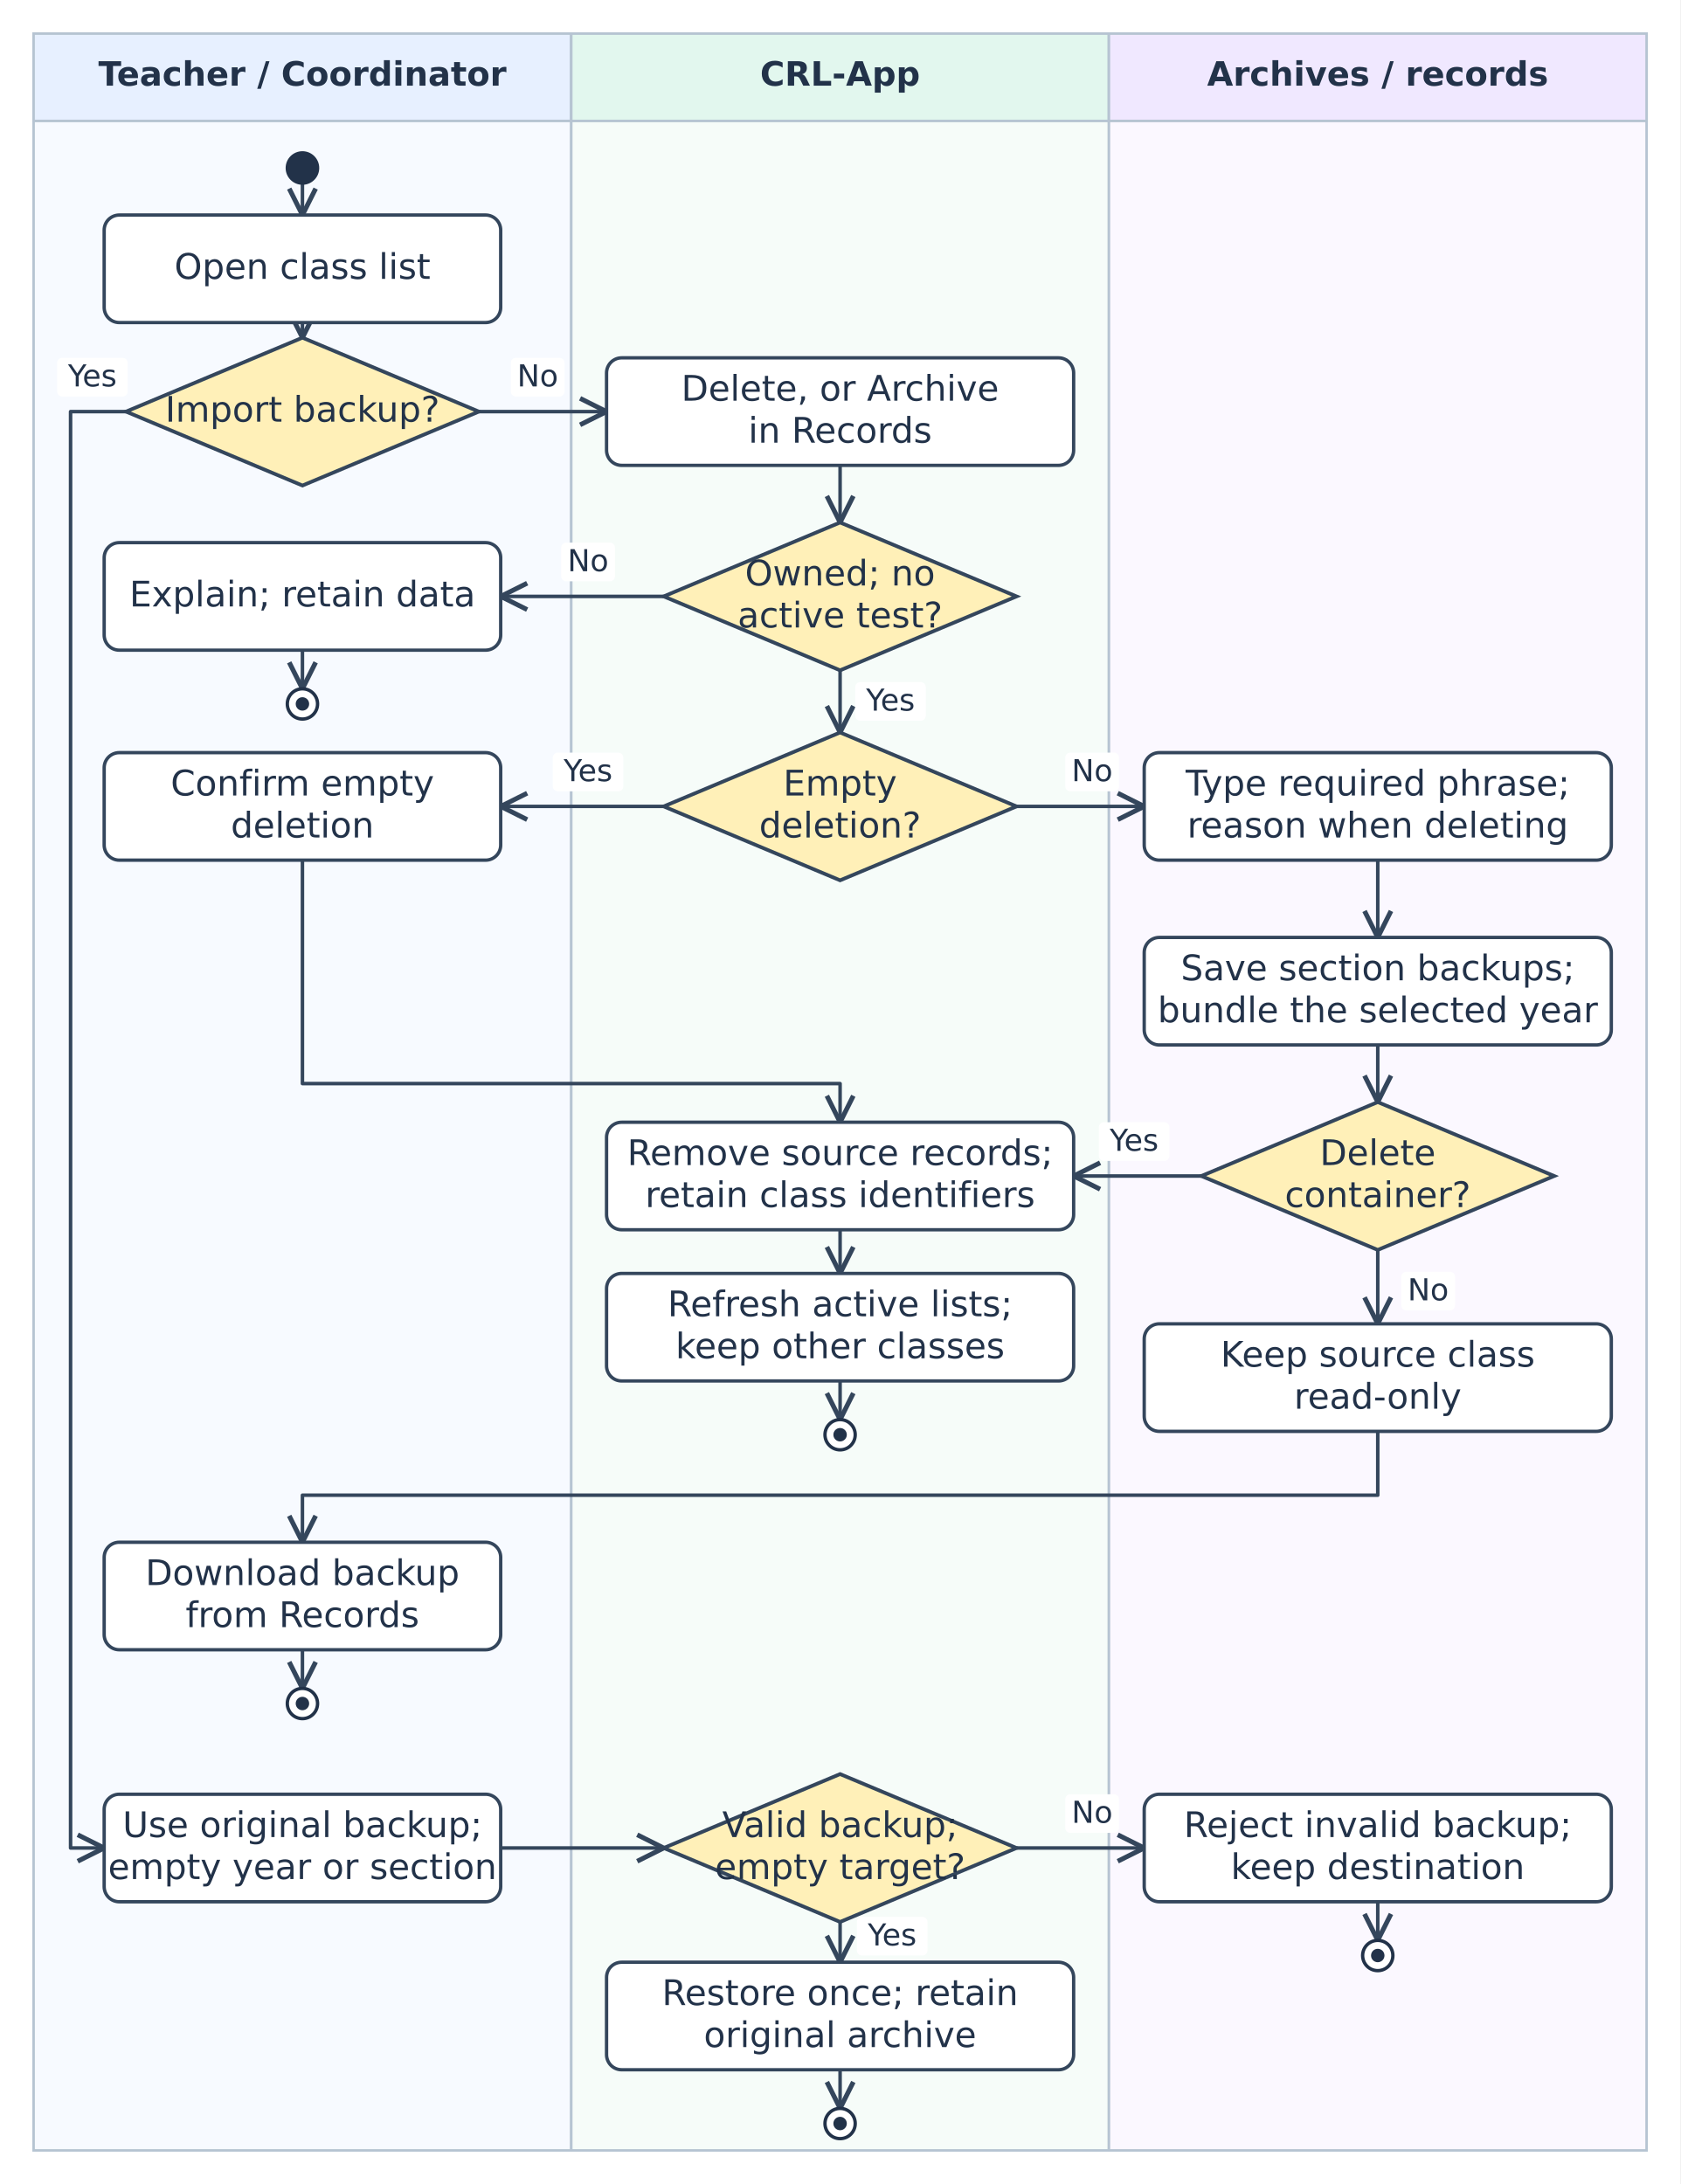
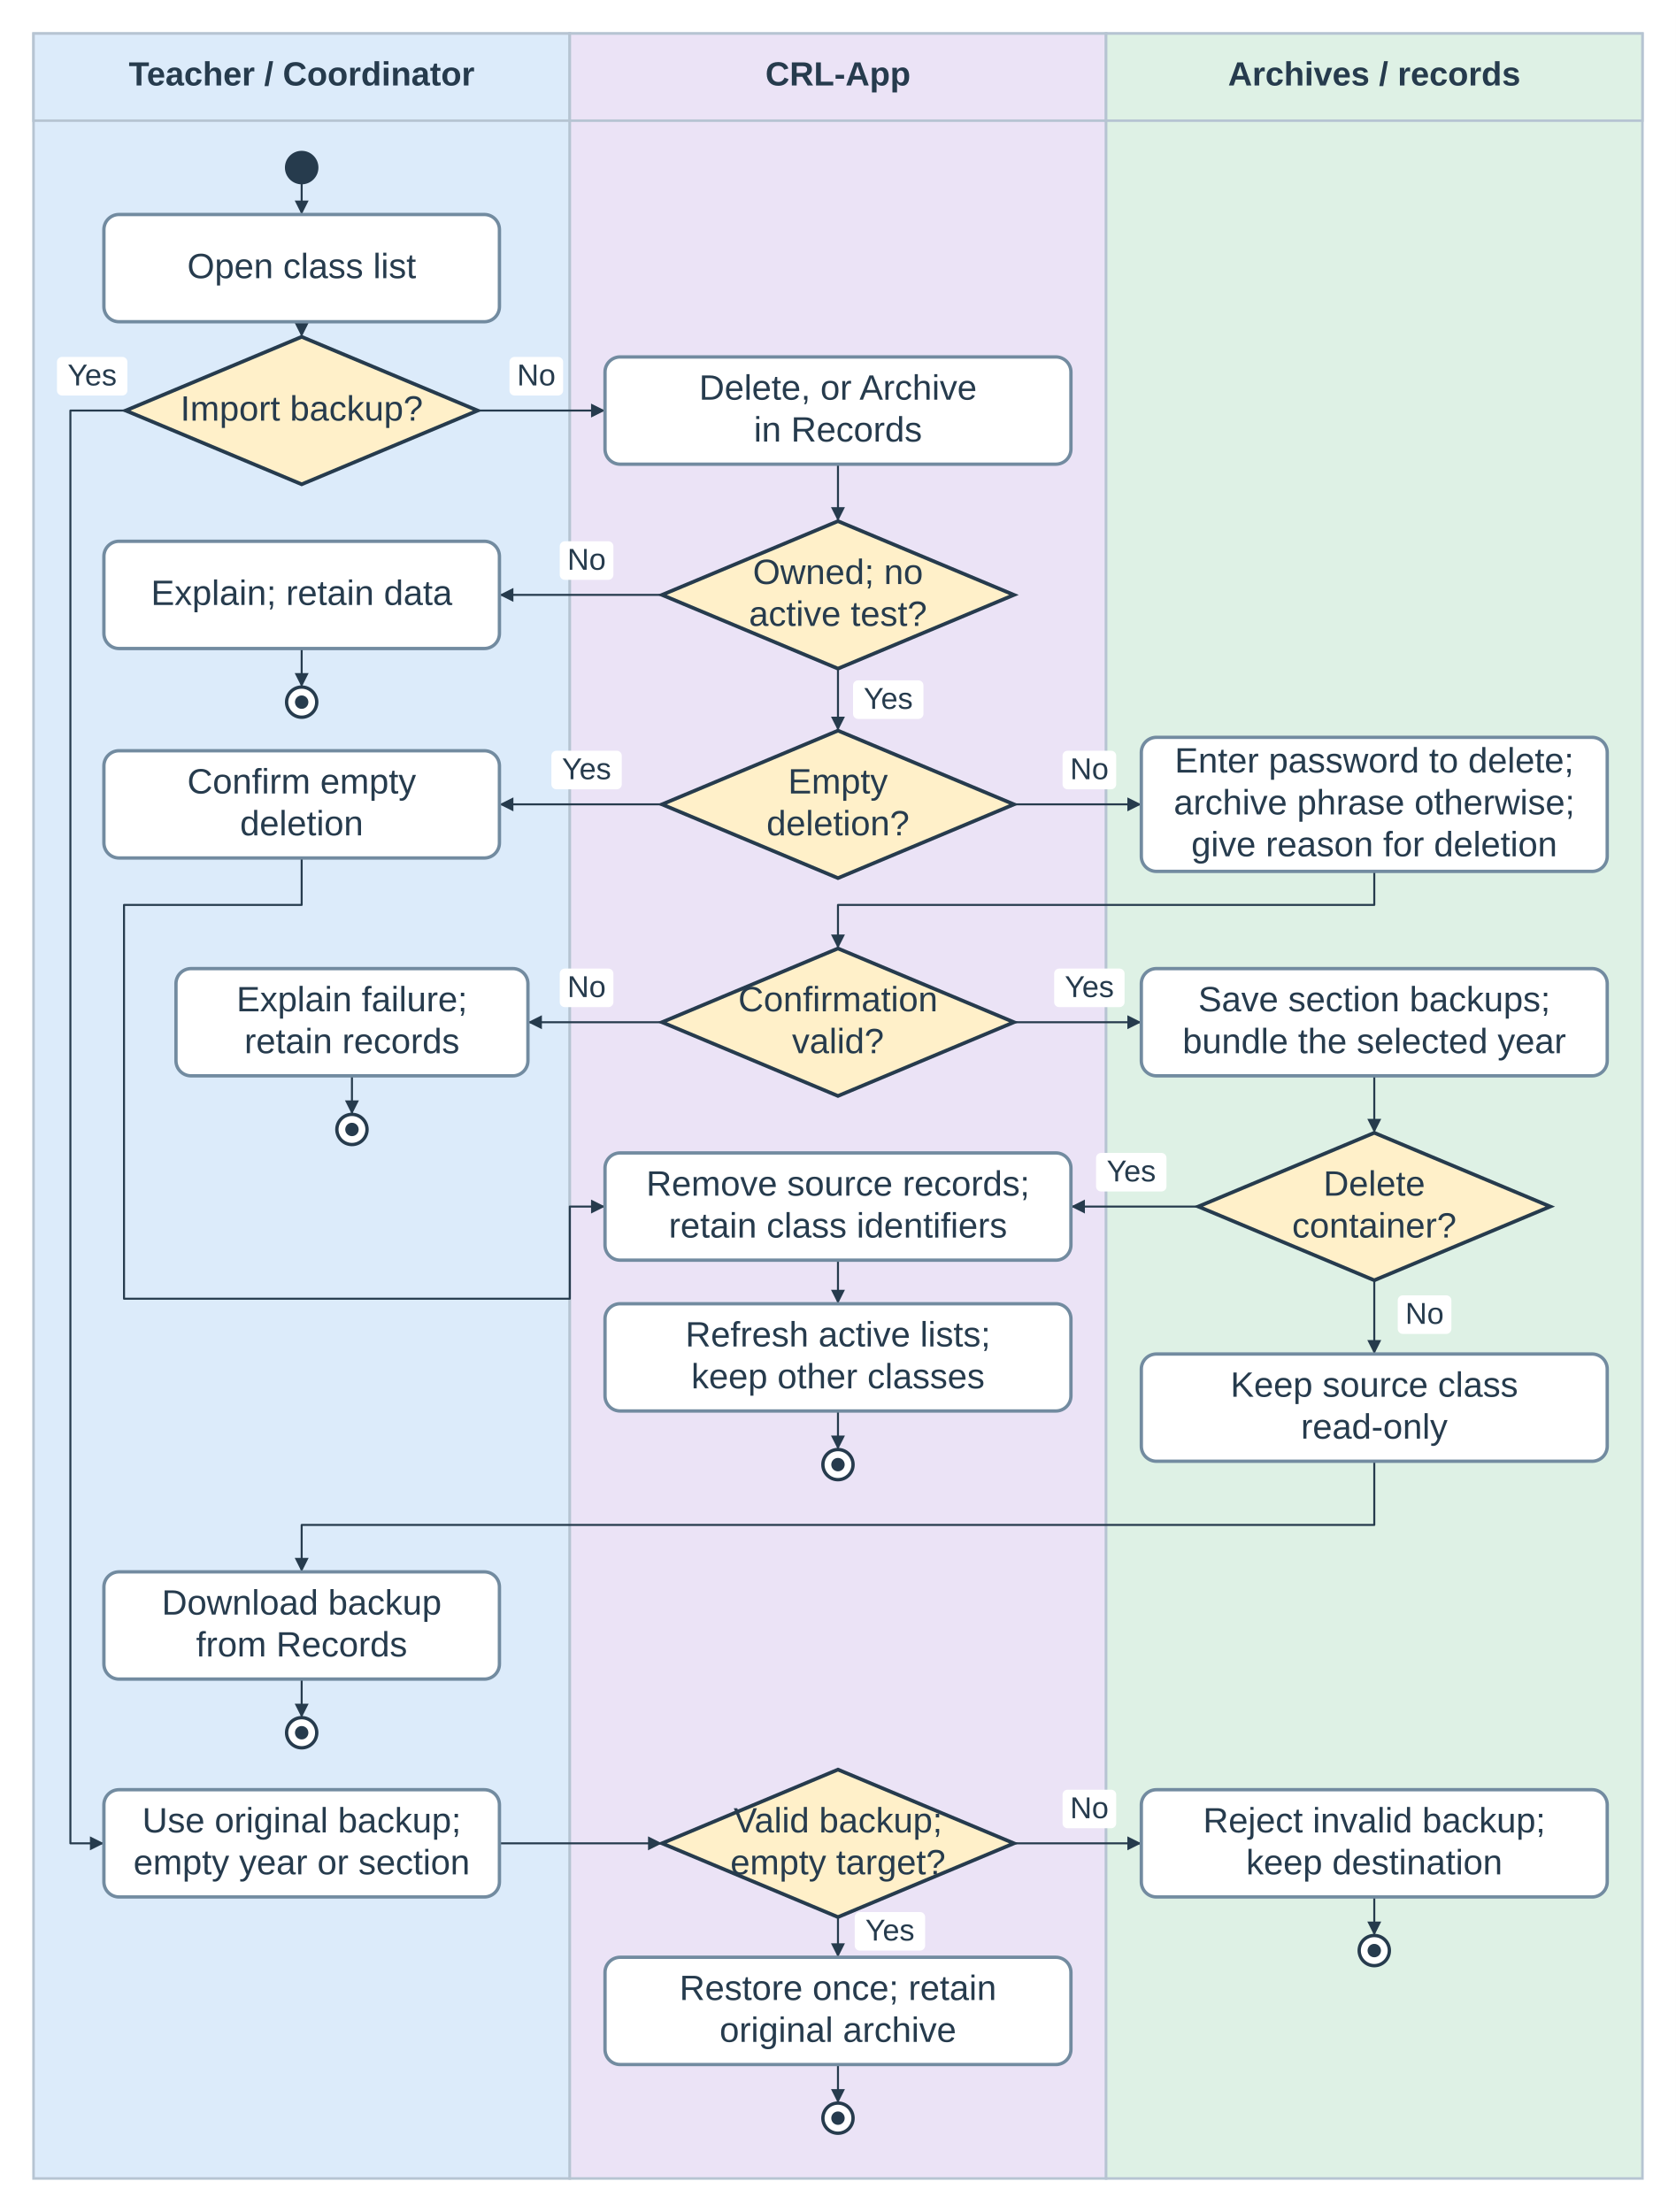
- <svg xmlns="http://www.w3.org/2000/svg" width="1000" height="1300" viewBox="0 0 1000 1300">
+ <svg xmlns="http://www.w3.org/2000/svg" width="1000" height="1320" viewBox="0 0 1000 1320">
  <rect width="100%" height="100%" fill="white" />
  <defs>
-     <marker id="arrow" viewBox="0 0 12 12" refX="11" refY="6" markerWidth="9" markerHeight="9" orient="auto-start-reverse">
-       <path d="M1,1 L11,6 L1,11" fill="none" stroke="#34465c" stroke-width="1.8" />
+     <marker id="arrow" viewBox="0 0 12 12" refX="11" refY="6" markerWidth="10" markerHeight="10" markerUnits="userSpaceOnUse" orient="auto-start-reverse">
+       <path d="M1,1 L11,6 L1,11 Z" fill="#263b4d" />
    </marker>
  </defs>
-   <rect x="20.0" y="20" width="320.0" height="1260" rx="0" fill="#f7faff" stroke="#b6c4d2" stroke-width="1.5" />
-   <rect x="20.0" y="20" width="320.0" height="52" rx="0" fill="#e7f0ff" stroke="#b6c4d2" stroke-width="1.5" />
-   <rect x="340.0" y="20" width="320.0" height="1260" rx="0" fill="#f6fcf9" stroke="#b6c4d2" stroke-width="1.5" />
-   <rect x="340.0" y="20" width="320.0" height="52" rx="0" fill="#e2f7ee" stroke="#b6c4d2" stroke-width="1.5" />
-   <rect x="660.0" y="20" width="320.0" height="1260" rx="0" fill="#fbf8ff" stroke="#b6c4d2" stroke-width="1.5" />
-   <rect x="660.0" y="20" width="320.0" height="52" rx="0" fill="#f0e8ff" stroke="#b6c4d2" stroke-width="1.5" />
-   <polyline points="180.0,109.0 180.0,128.0" fill="none" stroke="#34465c" stroke-width="2.1" stroke-linejoin="round" marker-end="url(#arrow)" />
-   <polyline points="180.0,192.0 180.0,201.0" fill="none" stroke="#34465c" stroke-width="2.1" stroke-linejoin="round" marker-end="url(#arrow)" />
-   <polyline points="285.0,245.0 361.0,245.0" fill="none" stroke="#34465c" stroke-width="2.1" stroke-linejoin="round" marker-end="url(#arrow)" />
-   <polyline points="500.0,277.0 500.0,311.0" fill="none" stroke="#34465c" stroke-width="2.1" stroke-linejoin="round" marker-end="url(#arrow)" />
-   <polyline points="395.0,355.0 298.0,355.0" fill="none" stroke="#34465c" stroke-width="2.1" stroke-linejoin="round" marker-end="url(#arrow)" />
-   <polyline points="180.0,387.0 180.0,410.0" fill="none" stroke="#34465c" stroke-width="2.1" stroke-linejoin="round" marker-end="url(#arrow)" />
-   <polyline points="500.0,399.0 500.0,436.0" fill="none" stroke="#34465c" stroke-width="2.1" stroke-linejoin="round" marker-end="url(#arrow)" />
-   <polyline points="395.0,480.0 298.0,480.0" fill="none" stroke="#34465c" stroke-width="2.1" stroke-linejoin="round" marker-end="url(#arrow)" />
-   <polyline points="180.0,512.0 180,645 500,645 500.0,668.0" fill="none" stroke="#34465c" stroke-width="2.1" stroke-linejoin="round" marker-end="url(#arrow)" />
-   <polyline points="605.0,480.0 681.0,480.0" fill="none" stroke="#34465c" stroke-width="2.1" stroke-linejoin="round" marker-end="url(#arrow)" />
-   <polyline points="820.0,512.0 820.0,558.0" fill="none" stroke="#34465c" stroke-width="2.1" stroke-linejoin="round" marker-end="url(#arrow)" />
-   <polyline points="820.0,622.0 820.0,656.0" fill="none" stroke="#34465c" stroke-width="2.1" stroke-linejoin="round" marker-end="url(#arrow)" />
-   <polyline points="715.0,700.0 639.0,700.0" fill="none" stroke="#34465c" stroke-width="2.1" stroke-linejoin="round" marker-end="url(#arrow)" />
-   <polyline points="500.0,732.0 500.0,758.0" fill="none" stroke="#34465c" stroke-width="2.1" stroke-linejoin="round" marker-end="url(#arrow)" />
-   <polyline points="500.0,822.0 500.0,845.0" fill="none" stroke="#34465c" stroke-width="2.1" stroke-linejoin="round" marker-end="url(#arrow)" />
-   <polyline points="820.0,744.0 820.0,788.0" fill="none" stroke="#34465c" stroke-width="2.1" stroke-linejoin="round" marker-end="url(#arrow)" />
-   <polyline points="820.0,852.0 820,890 180,890 180.0,918.0" fill="none" stroke="#34465c" stroke-width="2.1" stroke-linejoin="round" marker-end="url(#arrow)" />
-   <polyline points="180.0,982.0 180.0,1005.0" fill="none" stroke="#34465c" stroke-width="2.1" stroke-linejoin="round" marker-end="url(#arrow)" />
-   <polyline points="75.0,245.0 42,245 42,1100 62.0,1100.0" fill="none" stroke="#34465c" stroke-width="2.1" stroke-linejoin="round" marker-end="url(#arrow)" />
-   <polyline points="298.0,1100.0 395.0,1100.0" fill="none" stroke="#34465c" stroke-width="2.1" stroke-linejoin="round" marker-end="url(#arrow)" />
-   <polyline points="605.0,1100.0 681.0,1100.0" fill="none" stroke="#34465c" stroke-width="2.1" stroke-linejoin="round" marker-end="url(#arrow)" />
-   <polyline points="820.0,1132.0 820.0,1155.0" fill="none" stroke="#34465c" stroke-width="2.1" stroke-linejoin="round" marker-end="url(#arrow)" />
-   <polyline points="500.0,1144.0 500.0,1168.0" fill="none" stroke="#34465c" stroke-width="2.1" stroke-linejoin="round" marker-end="url(#arrow)" />
-   <polyline points="500.0,1232.0 500.0,1255.0" fill="none" stroke="#34465c" stroke-width="2.1" stroke-linejoin="round" marker-end="url(#arrow)" />
-   <text x="180.0" y="51.0" text-anchor="middle" font-family="DejaVu Sans,Arial,sans-serif" font-size="20" fill="#223249" font-weight="bold">Teacher / Coordinator</text>
-   <text x="500.0" y="51.0" text-anchor="middle" font-family="DejaVu Sans,Arial,sans-serif" font-size="20" fill="#223249" font-weight="bold">CRL-App</text>
-   <text x="820.0" y="51.0" text-anchor="middle" font-family="DejaVu Sans,Arial,sans-serif" font-size="20" fill="#223249" font-weight="bold">Archives / records</text>
-   <circle cx="180" cy="100" r="9.0" fill="#223249" stroke="#223249" stroke-width="2" />
-   <rect x="62.0" y="128.0" width="236" height="64" rx="9" fill="white" stroke="#34465c" stroke-width="2" />
-   <text x="180" y="166.0" text-anchor="middle" font-family="DejaVu Sans,Arial,sans-serif" font-size="21" fill="#223249">Open class list</text>
-   <polygon points="180,201.0 285.0,245 180,289.0 75.0,245" fill="#fff0b8" stroke="#34465c" stroke-width="2.2" />
-   <text x="180" y="251.0" text-anchor="middle" font-family="DejaVu Sans,Arial,sans-serif" font-size="21" fill="#223249">Import backup?</text>
-   <rect x="361.0" y="213.0" width="278" height="64" rx="9" fill="white" stroke="#34465c" stroke-width="2" />
-   <text x="500" y="238.5" text-anchor="middle" font-family="DejaVu Sans,Arial,sans-serif" font-size="21" fill="#223249">Delete, or Archive</text>
-   <text x="500" y="263.5" text-anchor="middle" font-family="DejaVu Sans,Arial,sans-serif" font-size="21" fill="#223249">in Records</text>
-   <polygon points="500,311.0 605.0,355 500,399.0 395.0,355" fill="#fff0b8" stroke="#34465c" stroke-width="2.2" />
-   <text x="500" y="348.5" text-anchor="middle" font-family="DejaVu Sans,Arial,sans-serif" font-size="21" fill="#223249">Owned; no</text>
-   <text x="500" y="373.5" text-anchor="middle" font-family="DejaVu Sans,Arial,sans-serif" font-size="21" fill="#223249">active test?</text>
-   <rect x="62.0" y="323.0" width="236" height="64" rx="9" fill="white" stroke="#34465c" stroke-width="2" />
-   <text x="180" y="361.0" text-anchor="middle" font-family="DejaVu Sans,Arial,sans-serif" font-size="21" fill="#223249">Explain; retain data</text>
-   <circle cx="180" cy="419" r="9.0" fill="white" stroke="#223249" stroke-width="2" />
-   <circle cx="180" cy="419" r="4.0" fill="#223249" />
-   <polygon points="500,436.0 605.0,480 500,524.0 395.0,480" fill="#fff0b8" stroke="#34465c" stroke-width="2.2" />
-   <text x="500" y="473.5" text-anchor="middle" font-family="DejaVu Sans,Arial,sans-serif" font-size="21" fill="#223249">Empty</text>
-   <text x="500" y="498.5" text-anchor="middle" font-family="DejaVu Sans,Arial,sans-serif" font-size="21" fill="#223249">deletion?</text>
-   <rect x="62.0" y="448.0" width="236" height="64" rx="9" fill="white" stroke="#34465c" stroke-width="2" />
-   <text x="180" y="473.5" text-anchor="middle" font-family="DejaVu Sans,Arial,sans-serif" font-size="21" fill="#223249">Confirm empty</text>
-   <text x="180" y="498.5" text-anchor="middle" font-family="DejaVu Sans,Arial,sans-serif" font-size="21" fill="#223249">deletion</text>
-   <rect x="681.0" y="448.0" width="278" height="64" rx="9" fill="white" stroke="#34465c" stroke-width="2" />
-   <text x="820" y="473.5" text-anchor="middle" font-family="DejaVu Sans,Arial,sans-serif" font-size="21" fill="#223249">Type required phrase;</text>
-   <text x="820" y="498.5" text-anchor="middle" font-family="DejaVu Sans,Arial,sans-serif" font-size="21" fill="#223249">reason when deleting</text>
-   <rect x="681.0" y="558.0" width="278" height="64" rx="9" fill="white" stroke="#34465c" stroke-width="2" />
-   <text x="820" y="583.5" text-anchor="middle" font-family="DejaVu Sans,Arial,sans-serif" font-size="21" fill="#223249">Save section backups;</text>
-   <text x="820" y="608.5" text-anchor="middle" font-family="DejaVu Sans,Arial,sans-serif" font-size="21" fill="#223249">bundle the selected year</text>
-   <polygon points="820,656.0 925.0,700 820,744.0 715.0,700" fill="#fff0b8" stroke="#34465c" stroke-width="2.2" />
-   <text x="820" y="693.5" text-anchor="middle" font-family="DejaVu Sans,Arial,sans-serif" font-size="21" fill="#223249">Delete</text>
-   <text x="820" y="718.5" text-anchor="middle" font-family="DejaVu Sans,Arial,sans-serif" font-size="21" fill="#223249">container?</text>
-   <rect x="361.0" y="668.0" width="278" height="64" rx="9" fill="white" stroke="#34465c" stroke-width="2" />
-   <text x="500" y="693.5" text-anchor="middle" font-family="DejaVu Sans,Arial,sans-serif" font-size="21" fill="#223249">Remove source records;</text>
-   <text x="500" y="718.5" text-anchor="middle" font-family="DejaVu Sans,Arial,sans-serif" font-size="21" fill="#223249">retain class identifiers</text>
-   <rect x="361.0" y="758.0" width="278" height="64" rx="9" fill="white" stroke="#34465c" stroke-width="2" />
-   <text x="500" y="783.5" text-anchor="middle" font-family="DejaVu Sans,Arial,sans-serif" font-size="21" fill="#223249">Refresh active lists;</text>
-   <text x="500" y="808.5" text-anchor="middle" font-family="DejaVu Sans,Arial,sans-serif" font-size="21" fill="#223249">keep other classes</text>
-   <circle cx="500" cy="854" r="9.0" fill="white" stroke="#223249" stroke-width="2" />
-   <circle cx="500" cy="854" r="4.0" fill="#223249" />
-   <rect x="681.0" y="788.0" width="278" height="64" rx="9" fill="white" stroke="#34465c" stroke-width="2" />
-   <text x="820" y="813.5" text-anchor="middle" font-family="DejaVu Sans,Arial,sans-serif" font-size="21" fill="#223249">Keep source class</text>
-   <text x="820" y="838.5" text-anchor="middle" font-family="DejaVu Sans,Arial,sans-serif" font-size="21" fill="#223249">read-only</text>
-   <rect x="62.0" y="918.0" width="236" height="64" rx="9" fill="white" stroke="#34465c" stroke-width="2" />
-   <text x="180" y="943.5" text-anchor="middle" font-family="DejaVu Sans,Arial,sans-serif" font-size="21" fill="#223249">Download backup</text>
-   <text x="180" y="968.5" text-anchor="middle" font-family="DejaVu Sans,Arial,sans-serif" font-size="21" fill="#223249">from Records</text>
-   <circle cx="180" cy="1014" r="9.0" fill="white" stroke="#223249" stroke-width="2" />
-   <circle cx="180" cy="1014" r="4.0" fill="#223249" />
-   <rect x="62.0" y="1068.0" width="236" height="64" rx="9" fill="white" stroke="#34465c" stroke-width="2" />
-   <text x="180" y="1093.5" text-anchor="middle" font-family="DejaVu Sans,Arial,sans-serif" font-size="21" fill="#223249">Use original backup;</text>
-   <text x="180" y="1118.5" text-anchor="middle" font-family="DejaVu Sans,Arial,sans-serif" font-size="21" fill="#223249">empty year or section</text>
-   <polygon points="500,1056.0 605.0,1100 500,1144.0 395.0,1100" fill="#fff0b8" stroke="#34465c" stroke-width="2.2" />
-   <text x="500" y="1093.5" text-anchor="middle" font-family="DejaVu Sans,Arial,sans-serif" font-size="21" fill="#223249">Valid backup;</text>
-   <text x="500" y="1118.5" text-anchor="middle" font-family="DejaVu Sans,Arial,sans-serif" font-size="21" fill="#223249">empty target?</text>
-   <rect x="681.0" y="1068.0" width="278" height="64" rx="9" fill="white" stroke="#34465c" stroke-width="2" />
-   <text x="820" y="1093.5" text-anchor="middle" font-family="DejaVu Sans,Arial,sans-serif" font-size="21" fill="#223249">Reject invalid backup;</text>
-   <text x="820" y="1118.5" text-anchor="middle" font-family="DejaVu Sans,Arial,sans-serif" font-size="21" fill="#223249">keep destination</text>
-   <circle cx="820" cy="1164" r="9.0" fill="white" stroke="#223249" stroke-width="2" />
-   <circle cx="820" cy="1164" r="4.0" fill="#223249" />
-   <rect x="361.0" y="1168.0" width="278" height="64" rx="9" fill="white" stroke="#34465c" stroke-width="2" />
-   <text x="500" y="1193.5" text-anchor="middle" font-family="DejaVu Sans,Arial,sans-serif" font-size="21" fill="#223249">Restore once; retain</text>
-   <text x="500" y="1218.5" text-anchor="middle" font-family="DejaVu Sans,Arial,sans-serif" font-size="21" fill="#223249">original archive</text>
-   <circle cx="500" cy="1264" r="9.0" fill="white" stroke="#223249" stroke-width="2" />
-   <circle cx="500" cy="1264" r="4.0" fill="#223249" />
+   <rect x="20.0" y="20" width="320.0" height="1280" rx="0" fill="#dcebfa" stroke="#b6c4d2" stroke-width="1.5" />
+   <rect x="20.0" y="20" width="320.0" height="52" rx="0" fill="#dcebfa" stroke="#b6c4d2" stroke-width="1.5" />
+   <rect x="340.0" y="20" width="320.0" height="1280" rx="0" fill="#ebe3f6" stroke="#b6c4d2" stroke-width="1.5" />
+   <rect x="340.0" y="20" width="320.0" height="52" rx="0" fill="#ebe3f6" stroke="#b6c4d2" stroke-width="1.5" />
+   <rect x="660.0" y="20" width="320.0" height="1280" rx="0" fill="#def1e5" stroke="#b6c4d2" stroke-width="1.5" />
+   <rect x="660.0" y="20" width="320.0" height="52" rx="0" fill="#def1e5" stroke="#b6c4d2" stroke-width="1.5" />
+   <polyline points="180.0,109.0 180.0,128.0" fill="none" stroke="#263b4d" stroke-width="1.2" stroke-linejoin="round" marker-end="url(#arrow)" />
+   <polyline points="180.0,192.0 180.0,201.0" fill="none" stroke="#263b4d" stroke-width="1.2" stroke-linejoin="round" marker-end="url(#arrow)" />
+   <polyline points="285.0,245.0 361.0,245.0" fill="none" stroke="#263b4d" stroke-width="1.2" stroke-linejoin="round" marker-end="url(#arrow)" />
+   <polyline points="500.0,277.0 500.0,311.0" fill="none" stroke="#263b4d" stroke-width="1.2" stroke-linejoin="round" marker-end="url(#arrow)" />
+   <polyline points="395.0,355.0 298.0,355.0" fill="none" stroke="#263b4d" stroke-width="1.2" stroke-linejoin="round" marker-end="url(#arrow)" />
+   <polyline points="180.0,387.0 180.0,410.0" fill="none" stroke="#263b4d" stroke-width="1.2" stroke-linejoin="round" marker-end="url(#arrow)" />
+   <polyline points="500.0,399.0 500.0,436.0" fill="none" stroke="#263b4d" stroke-width="1.2" stroke-linejoin="round" marker-end="url(#arrow)" />
+   <polyline points="395.0,480.0 298.0,480.0" fill="none" stroke="#263b4d" stroke-width="1.2" stroke-linejoin="round" marker-end="url(#arrow)" />
+   <polyline points="180.0,512.0 180,540 74,540 74,775 340,775 340,720 361.0,720.0" fill="none" stroke="#263b4d" stroke-width="1.2" stroke-linejoin="round" marker-end="url(#arrow)" />
+   <polyline points="605.0,480.0 681.0,480.0" fill="none" stroke="#263b4d" stroke-width="1.2" stroke-linejoin="round" marker-end="url(#arrow)" />
+   <polyline points="820.0,520.0 820,540 500,540 500.0,566.0" fill="none" stroke="#263b4d" stroke-width="1.2" stroke-linejoin="round" marker-end="url(#arrow)" />
+   <polyline points="395.0,610.0 315.0,610.0" fill="none" stroke="#263b4d" stroke-width="1.2" stroke-linejoin="round" marker-end="url(#arrow)" />
+   <polyline points="210.0,642.0 210.0,665.0" fill="none" stroke="#263b4d" stroke-width="1.2" stroke-linejoin="round" marker-end="url(#arrow)" />
+   <polyline points="605.0,610.0 681.0,610.0" fill="none" stroke="#263b4d" stroke-width="1.2" stroke-linejoin="round" marker-end="url(#arrow)" />
+   <polyline points="820.0,642.0 820.0,676.0" fill="none" stroke="#263b4d" stroke-width="1.2" stroke-linejoin="round" marker-end="url(#arrow)" />
+   <polyline points="715.0,720.0 639.0,720.0" fill="none" stroke="#263b4d" stroke-width="1.2" stroke-linejoin="round" marker-end="url(#arrow)" />
+   <polyline points="500.0,752.0 500.0,778.0" fill="none" stroke="#263b4d" stroke-width="1.2" stroke-linejoin="round" marker-end="url(#arrow)" />
+   <polyline points="500.0,842.0 500.0,865.0" fill="none" stroke="#263b4d" stroke-width="1.2" stroke-linejoin="round" marker-end="url(#arrow)" />
+   <polyline points="820.0,764.0 820.0,808.0" fill="none" stroke="#263b4d" stroke-width="1.2" stroke-linejoin="round" marker-end="url(#arrow)" />
+   <polyline points="820.0,872.0 820,910 180,910 180.0,938.0" fill="none" stroke="#263b4d" stroke-width="1.2" stroke-linejoin="round" marker-end="url(#arrow)" />
+   <polyline points="180.0,1002.0 180.0,1025.0" fill="none" stroke="#263b4d" stroke-width="1.2" stroke-linejoin="round" marker-end="url(#arrow)" />
+   <polyline points="75.0,245.0 42,245 42,1100 62.0,1100.0" fill="none" stroke="#263b4d" stroke-width="1.2" stroke-linejoin="round" marker-end="url(#arrow)" />
+   <polyline points="298.0,1100.0 395.0,1100.0" fill="none" stroke="#263b4d" stroke-width="1.2" stroke-linejoin="round" marker-end="url(#arrow)" />
+   <polyline points="605.0,1100.0 681.0,1100.0" fill="none" stroke="#263b4d" stroke-width="1.2" stroke-linejoin="round" marker-end="url(#arrow)" />
+   <polyline points="820.0,1132.0 820.0,1155.0" fill="none" stroke="#263b4d" stroke-width="1.2" stroke-linejoin="round" marker-end="url(#arrow)" />
+   <polyline points="500.0,1144.0 500.0,1168.0" fill="none" stroke="#263b4d" stroke-width="1.2" stroke-linejoin="round" marker-end="url(#arrow)" />
+   <polyline points="500.0,1232.0 500.0,1255.0" fill="none" stroke="#263b4d" stroke-width="1.2" stroke-linejoin="round" marker-end="url(#arrow)" />
+   <text x="180.0" y="51.0" text-anchor="middle" font-family="Arial,sans-serif" font-size="20" fill="#263b4d" font-weight="bold">Teacher / Coordinator</text>
+   <text x="500.0" y="51.0" text-anchor="middle" font-family="Arial,sans-serif" font-size="20" fill="#263b4d" font-weight="bold">CRL-App</text>
+   <text x="820.0" y="51.0" text-anchor="middle" font-family="Arial,sans-serif" font-size="20" fill="#263b4d" font-weight="bold">Archives / records</text>
+   <circle cx="180" cy="100" r="9.0" fill="#263b4d" stroke="#263b4d" stroke-width="2" />
+   <rect x="62.0" y="128.0" width="236" height="64" rx="9" fill="white" stroke="#728ba0" stroke-width="2" />
+   <text x="180" y="166.0" text-anchor="middle" font-family="Arial,sans-serif" font-size="21" fill="#263b4d">Open class list</text>
+   <polygon points="180,201.0 285.0,245 180,289.0 75.0,245" fill="#fff0c9" stroke="#263b4d" stroke-width="2.2" />
+   <text x="180" y="251.0" text-anchor="middle" font-family="Arial,sans-serif" font-size="21" fill="#263b4d">Import backup?</text>
+   <rect x="361.0" y="213.0" width="278" height="64" rx="9" fill="white" stroke="#728ba0" stroke-width="2" />
+   <text x="500" y="238.5" text-anchor="middle" font-family="Arial,sans-serif" font-size="21" fill="#263b4d">Delete, or Archive</text>
+   <text x="500" y="263.5" text-anchor="middle" font-family="Arial,sans-serif" font-size="21" fill="#263b4d">in Records</text>
+   <polygon points="500,311.0 605.0,355 500,399.0 395.0,355" fill="#fff0c9" stroke="#263b4d" stroke-width="2.2" />
+   <text x="500" y="348.5" text-anchor="middle" font-family="Arial,sans-serif" font-size="21" fill="#263b4d">Owned; no</text>
+   <text x="500" y="373.5" text-anchor="middle" font-family="Arial,sans-serif" font-size="21" fill="#263b4d">active test?</text>
+   <rect x="62.0" y="323.0" width="236" height="64" rx="9" fill="white" stroke="#728ba0" stroke-width="2" />
+   <text x="180" y="361.0" text-anchor="middle" font-family="Arial,sans-serif" font-size="21" fill="#263b4d">Explain; retain data</text>
+   <circle cx="180" cy="419" r="9.0" fill="white" stroke="#263b4d" stroke-width="2" />
+   <circle cx="180" cy="419" r="4.0" fill="#263b4d" />
+   <polygon points="500,436.0 605.0,480 500,524.0 395.0,480" fill="#fff0c9" stroke="#263b4d" stroke-width="2.2" />
+   <text x="500" y="473.5" text-anchor="middle" font-family="Arial,sans-serif" font-size="21" fill="#263b4d">Empty</text>
+   <text x="500" y="498.5" text-anchor="middle" font-family="Arial,sans-serif" font-size="21" fill="#263b4d">deletion?</text>
+   <rect x="62.0" y="448.0" width="236" height="64" rx="9" fill="white" stroke="#728ba0" stroke-width="2" />
+   <text x="180" y="473.5" text-anchor="middle" font-family="Arial,sans-serif" font-size="21" fill="#263b4d">Confirm empty</text>
+   <text x="180" y="498.5" text-anchor="middle" font-family="Arial,sans-serif" font-size="21" fill="#263b4d">deletion</text>
+   <rect x="681.0" y="440.0" width="278" height="80" rx="9" fill="white" stroke="#728ba0" stroke-width="2" />
+   <text x="820" y="461.0" text-anchor="middle" font-family="Arial,sans-serif" font-size="21" fill="#263b4d">Enter password to delete;</text>
+   <text x="820" y="486.0" text-anchor="middle" font-family="Arial,sans-serif" font-size="21" fill="#263b4d">archive phrase otherwise;</text>
+   <text x="820" y="511.0" text-anchor="middle" font-family="Arial,sans-serif" font-size="21" fill="#263b4d">give reason for deletion</text>
+   <polygon points="500,566.0 605.0,610 500,654.0 395.0,610" fill="#fff0c9" stroke="#263b4d" stroke-width="2.2" />
+   <text x="500" y="603.5" text-anchor="middle" font-family="Arial,sans-serif" font-size="21" fill="#263b4d">Confirmation</text>
+   <text x="500" y="628.5" text-anchor="middle" font-family="Arial,sans-serif" font-size="21" fill="#263b4d">valid?</text>
+   <rect x="105.0" y="578.0" width="210" height="64" rx="9" fill="white" stroke="#728ba0" stroke-width="2" />
+   <text x="210" y="603.5" text-anchor="middle" font-family="Arial,sans-serif" font-size="21" fill="#263b4d">Explain failure;</text>
+   <text x="210" y="628.5" text-anchor="middle" font-family="Arial,sans-serif" font-size="21" fill="#263b4d">retain records</text>
+   <circle cx="210" cy="674" r="9.0" fill="white" stroke="#263b4d" stroke-width="2" />
+   <circle cx="210" cy="674" r="4.0" fill="#263b4d" />
+   <rect x="681.0" y="578.0" width="278" height="64" rx="9" fill="white" stroke="#728ba0" stroke-width="2" />
+   <text x="820" y="603.5" text-anchor="middle" font-family="Arial,sans-serif" font-size="21" fill="#263b4d">Save section backups;</text>
+   <text x="820" y="628.5" text-anchor="middle" font-family="Arial,sans-serif" font-size="21" fill="#263b4d">bundle the selected year</text>
+   <polygon points="820,676.0 925.0,720 820,764.0 715.0,720" fill="#fff0c9" stroke="#263b4d" stroke-width="2.2" />
+   <text x="820" y="713.5" text-anchor="middle" font-family="Arial,sans-serif" font-size="21" fill="#263b4d">Delete</text>
+   <text x="820" y="738.5" text-anchor="middle" font-family="Arial,sans-serif" font-size="21" fill="#263b4d">container?</text>
+   <rect x="361.0" y="688.0" width="278" height="64" rx="9" fill="white" stroke="#728ba0" stroke-width="2" />
+   <text x="500" y="713.5" text-anchor="middle" font-family="Arial,sans-serif" font-size="21" fill="#263b4d">Remove source records;</text>
+   <text x="500" y="738.5" text-anchor="middle" font-family="Arial,sans-serif" font-size="21" fill="#263b4d">retain class identifiers</text>
+   <rect x="361.0" y="778.0" width="278" height="64" rx="9" fill="white" stroke="#728ba0" stroke-width="2" />
+   <text x="500" y="803.5" text-anchor="middle" font-family="Arial,sans-serif" font-size="21" fill="#263b4d">Refresh active lists;</text>
+   <text x="500" y="828.5" text-anchor="middle" font-family="Arial,sans-serif" font-size="21" fill="#263b4d">keep other classes</text>
+   <circle cx="500" cy="874" r="9.0" fill="white" stroke="#263b4d" stroke-width="2" />
+   <circle cx="500" cy="874" r="4.0" fill="#263b4d" />
+   <rect x="681.0" y="808.0" width="278" height="64" rx="9" fill="white" stroke="#728ba0" stroke-width="2" />
+   <text x="820" y="833.5" text-anchor="middle" font-family="Arial,sans-serif" font-size="21" fill="#263b4d">Keep source class</text>
+   <text x="820" y="858.5" text-anchor="middle" font-family="Arial,sans-serif" font-size="21" fill="#263b4d">read-only</text>
+   <rect x="62.0" y="938.0" width="236" height="64" rx="9" fill="white" stroke="#728ba0" stroke-width="2" />
+   <text x="180" y="963.5" text-anchor="middle" font-family="Arial,sans-serif" font-size="21" fill="#263b4d">Download backup</text>
+   <text x="180" y="988.5" text-anchor="middle" font-family="Arial,sans-serif" font-size="21" fill="#263b4d">from Records</text>
+   <circle cx="180" cy="1034" r="9.0" fill="white" stroke="#263b4d" stroke-width="2" />
+   <circle cx="180" cy="1034" r="4.0" fill="#263b4d" />
+   <rect x="62.0" y="1068.0" width="236" height="64" rx="9" fill="white" stroke="#728ba0" stroke-width="2" />
+   <text x="180" y="1093.5" text-anchor="middle" font-family="Arial,sans-serif" font-size="21" fill="#263b4d">Use original backup;</text>
+   <text x="180" y="1118.5" text-anchor="middle" font-family="Arial,sans-serif" font-size="21" fill="#263b4d">empty year or section</text>
+   <polygon points="500,1056.0 605.0,1100 500,1144.0 395.0,1100" fill="#fff0c9" stroke="#263b4d" stroke-width="2.2" />
+   <text x="500" y="1093.5" text-anchor="middle" font-family="Arial,sans-serif" font-size="21" fill="#263b4d">Valid backup;</text>
+   <text x="500" y="1118.5" text-anchor="middle" font-family="Arial,sans-serif" font-size="21" fill="#263b4d">empty target?</text>
+   <rect x="681.0" y="1068.0" width="278" height="64" rx="9" fill="white" stroke="#728ba0" stroke-width="2" />
+   <text x="820" y="1093.5" text-anchor="middle" font-family="Arial,sans-serif" font-size="21" fill="#263b4d">Reject invalid backup;</text>
+   <text x="820" y="1118.5" text-anchor="middle" font-family="Arial,sans-serif" font-size="21" fill="#263b4d">keep destination</text>
+   <circle cx="820" cy="1164" r="9.0" fill="white" stroke="#263b4d" stroke-width="2" />
+   <circle cx="820" cy="1164" r="4.0" fill="#263b4d" />
+   <rect x="361.0" y="1168.0" width="278" height="64" rx="9" fill="white" stroke="#728ba0" stroke-width="2" />
+   <text x="500" y="1193.5" text-anchor="middle" font-family="Arial,sans-serif" font-size="21" fill="#263b4d">Restore once; retain</text>
+   <text x="500" y="1218.5" text-anchor="middle" font-family="Arial,sans-serif" font-size="21" fill="#263b4d">original archive</text>
+   <circle cx="500" cy="1264" r="9.0" fill="white" stroke="#263b4d" stroke-width="2" />
+   <circle cx="500" cy="1264" r="4.0" fill="#263b4d" />
  <rect x="304.0" y="213" width="32" height="23" rx="3" fill="white" />
-   <text x="320" y="230" text-anchor="middle" font-family="DejaVu Sans,Arial,sans-serif" font-size="18" fill="#223249">No</text>
+   <text x="320" y="230" text-anchor="middle" font-family="Arial,sans-serif" font-size="18" fill="#263b4d">No</text>
  <rect x="334.0" y="323" width="32" height="23" rx="3" fill="white" />
-   <text x="350" y="340" text-anchor="middle" font-family="DejaVu Sans,Arial,sans-serif" font-size="18" fill="#223249">No</text>
+   <text x="350" y="340" text-anchor="middle" font-family="Arial,sans-serif" font-size="18" fill="#263b4d">No</text>
  <rect x="509.0" y="406" width="42" height="23" rx="3" fill="white" />
-   <text x="530" y="423" text-anchor="middle" font-family="DejaVu Sans,Arial,sans-serif" font-size="18" fill="#223249">Yes</text>
+   <text x="530" y="423" text-anchor="middle" font-family="Arial,sans-serif" font-size="18" fill="#263b4d">Yes</text>
  <rect x="329.0" y="448" width="42" height="23" rx="3" fill="white" />
-   <text x="350" y="465" text-anchor="middle" font-family="DejaVu Sans,Arial,sans-serif" font-size="18" fill="#223249">Yes</text>
+   <text x="350" y="465" text-anchor="middle" font-family="Arial,sans-serif" font-size="18" fill="#263b4d">Yes</text>
  <rect x="634.0" y="448" width="32" height="23" rx="3" fill="white" />
-   <text x="650" y="465" text-anchor="middle" font-family="DejaVu Sans,Arial,sans-serif" font-size="18" fill="#223249">No</text>
-   <rect x="654.0" y="668" width="42" height="23" rx="3" fill="white" />
-   <text x="675" y="685" text-anchor="middle" font-family="DejaVu Sans,Arial,sans-serif" font-size="18" fill="#223249">Yes</text>
-   <rect x="834.0" y="757" width="32" height="23" rx="3" fill="white" />
-   <text x="850" y="774" text-anchor="middle" font-family="DejaVu Sans,Arial,sans-serif" font-size="18" fill="#223249">No</text>
+   <text x="650" y="465" text-anchor="middle" font-family="Arial,sans-serif" font-size="18" fill="#263b4d">No</text>
+   <rect x="334.0" y="578" width="32" height="23" rx="3" fill="white" />
+   <text x="350" y="595" text-anchor="middle" font-family="Arial,sans-serif" font-size="18" fill="#263b4d">No</text>
+   <rect x="629.0" y="578" width="42" height="23" rx="3" fill="white" />
+   <text x="650" y="595" text-anchor="middle" font-family="Arial,sans-serif" font-size="18" fill="#263b4d">Yes</text>
+   <rect x="654.0" y="688" width="42" height="23" rx="3" fill="white" />
+   <text x="675" y="705" text-anchor="middle" font-family="Arial,sans-serif" font-size="18" fill="#263b4d">Yes</text>
+   <rect x="834.0" y="773" width="32" height="23" rx="3" fill="white" />
+   <text x="850" y="790" text-anchor="middle" font-family="Arial,sans-serif" font-size="18" fill="#263b4d">No</text>
  <rect x="34.0" y="213" width="42" height="23" rx="3" fill="white" />
-   <text x="55" y="230" text-anchor="middle" font-family="DejaVu Sans,Arial,sans-serif" font-size="18" fill="#223249">Yes</text>
+   <text x="55" y="230" text-anchor="middle" font-family="Arial,sans-serif" font-size="18" fill="#263b4d">Yes</text>
  <rect x="634.0" y="1068" width="32" height="23" rx="3" fill="white" />
-   <text x="650" y="1085" text-anchor="middle" font-family="DejaVu Sans,Arial,sans-serif" font-size="18" fill="#223249">No</text>
+   <text x="650" y="1085" text-anchor="middle" font-family="Arial,sans-serif" font-size="18" fill="#263b4d">No</text>
  <rect x="510.0" y="1141" width="42" height="23" rx="3" fill="white" />
-   <text x="531" y="1158" text-anchor="middle" font-family="DejaVu Sans,Arial,sans-serif" font-size="18" fill="#223249">Yes</text>
+   <text x="531" y="1158" text-anchor="middle" font-family="Arial,sans-serif" font-size="18" fill="#263b4d">Yes</text>
</svg>
